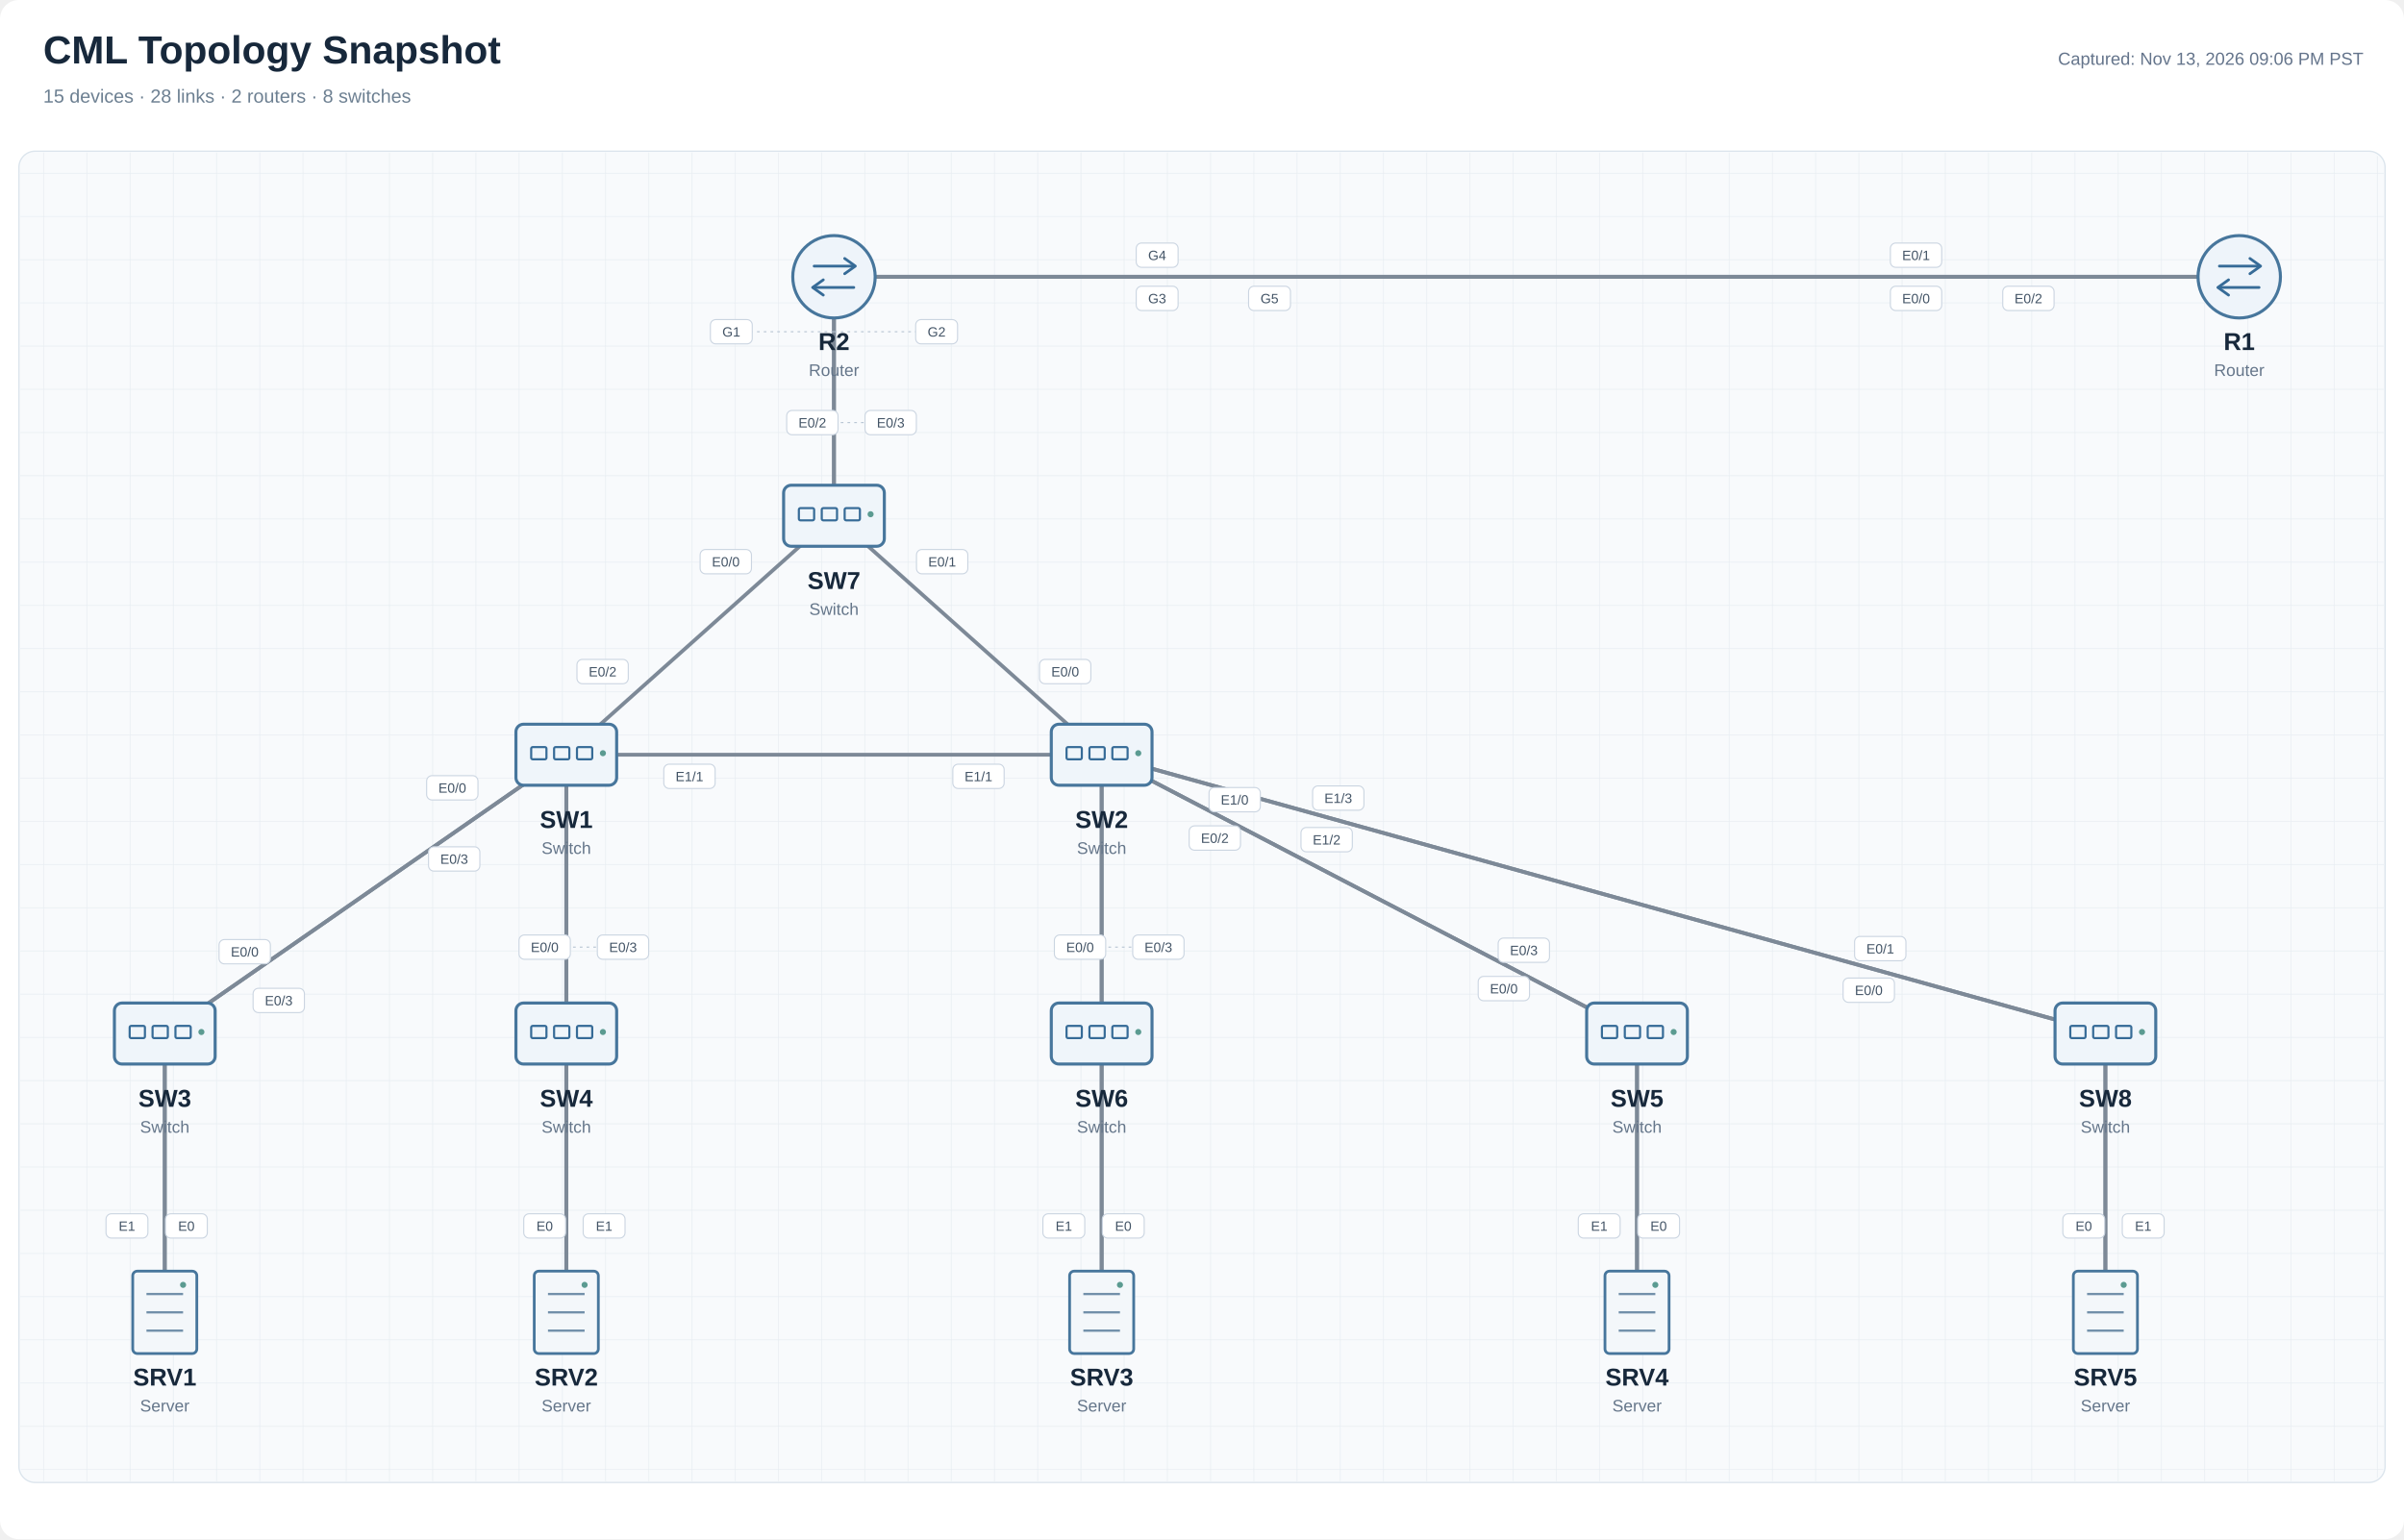
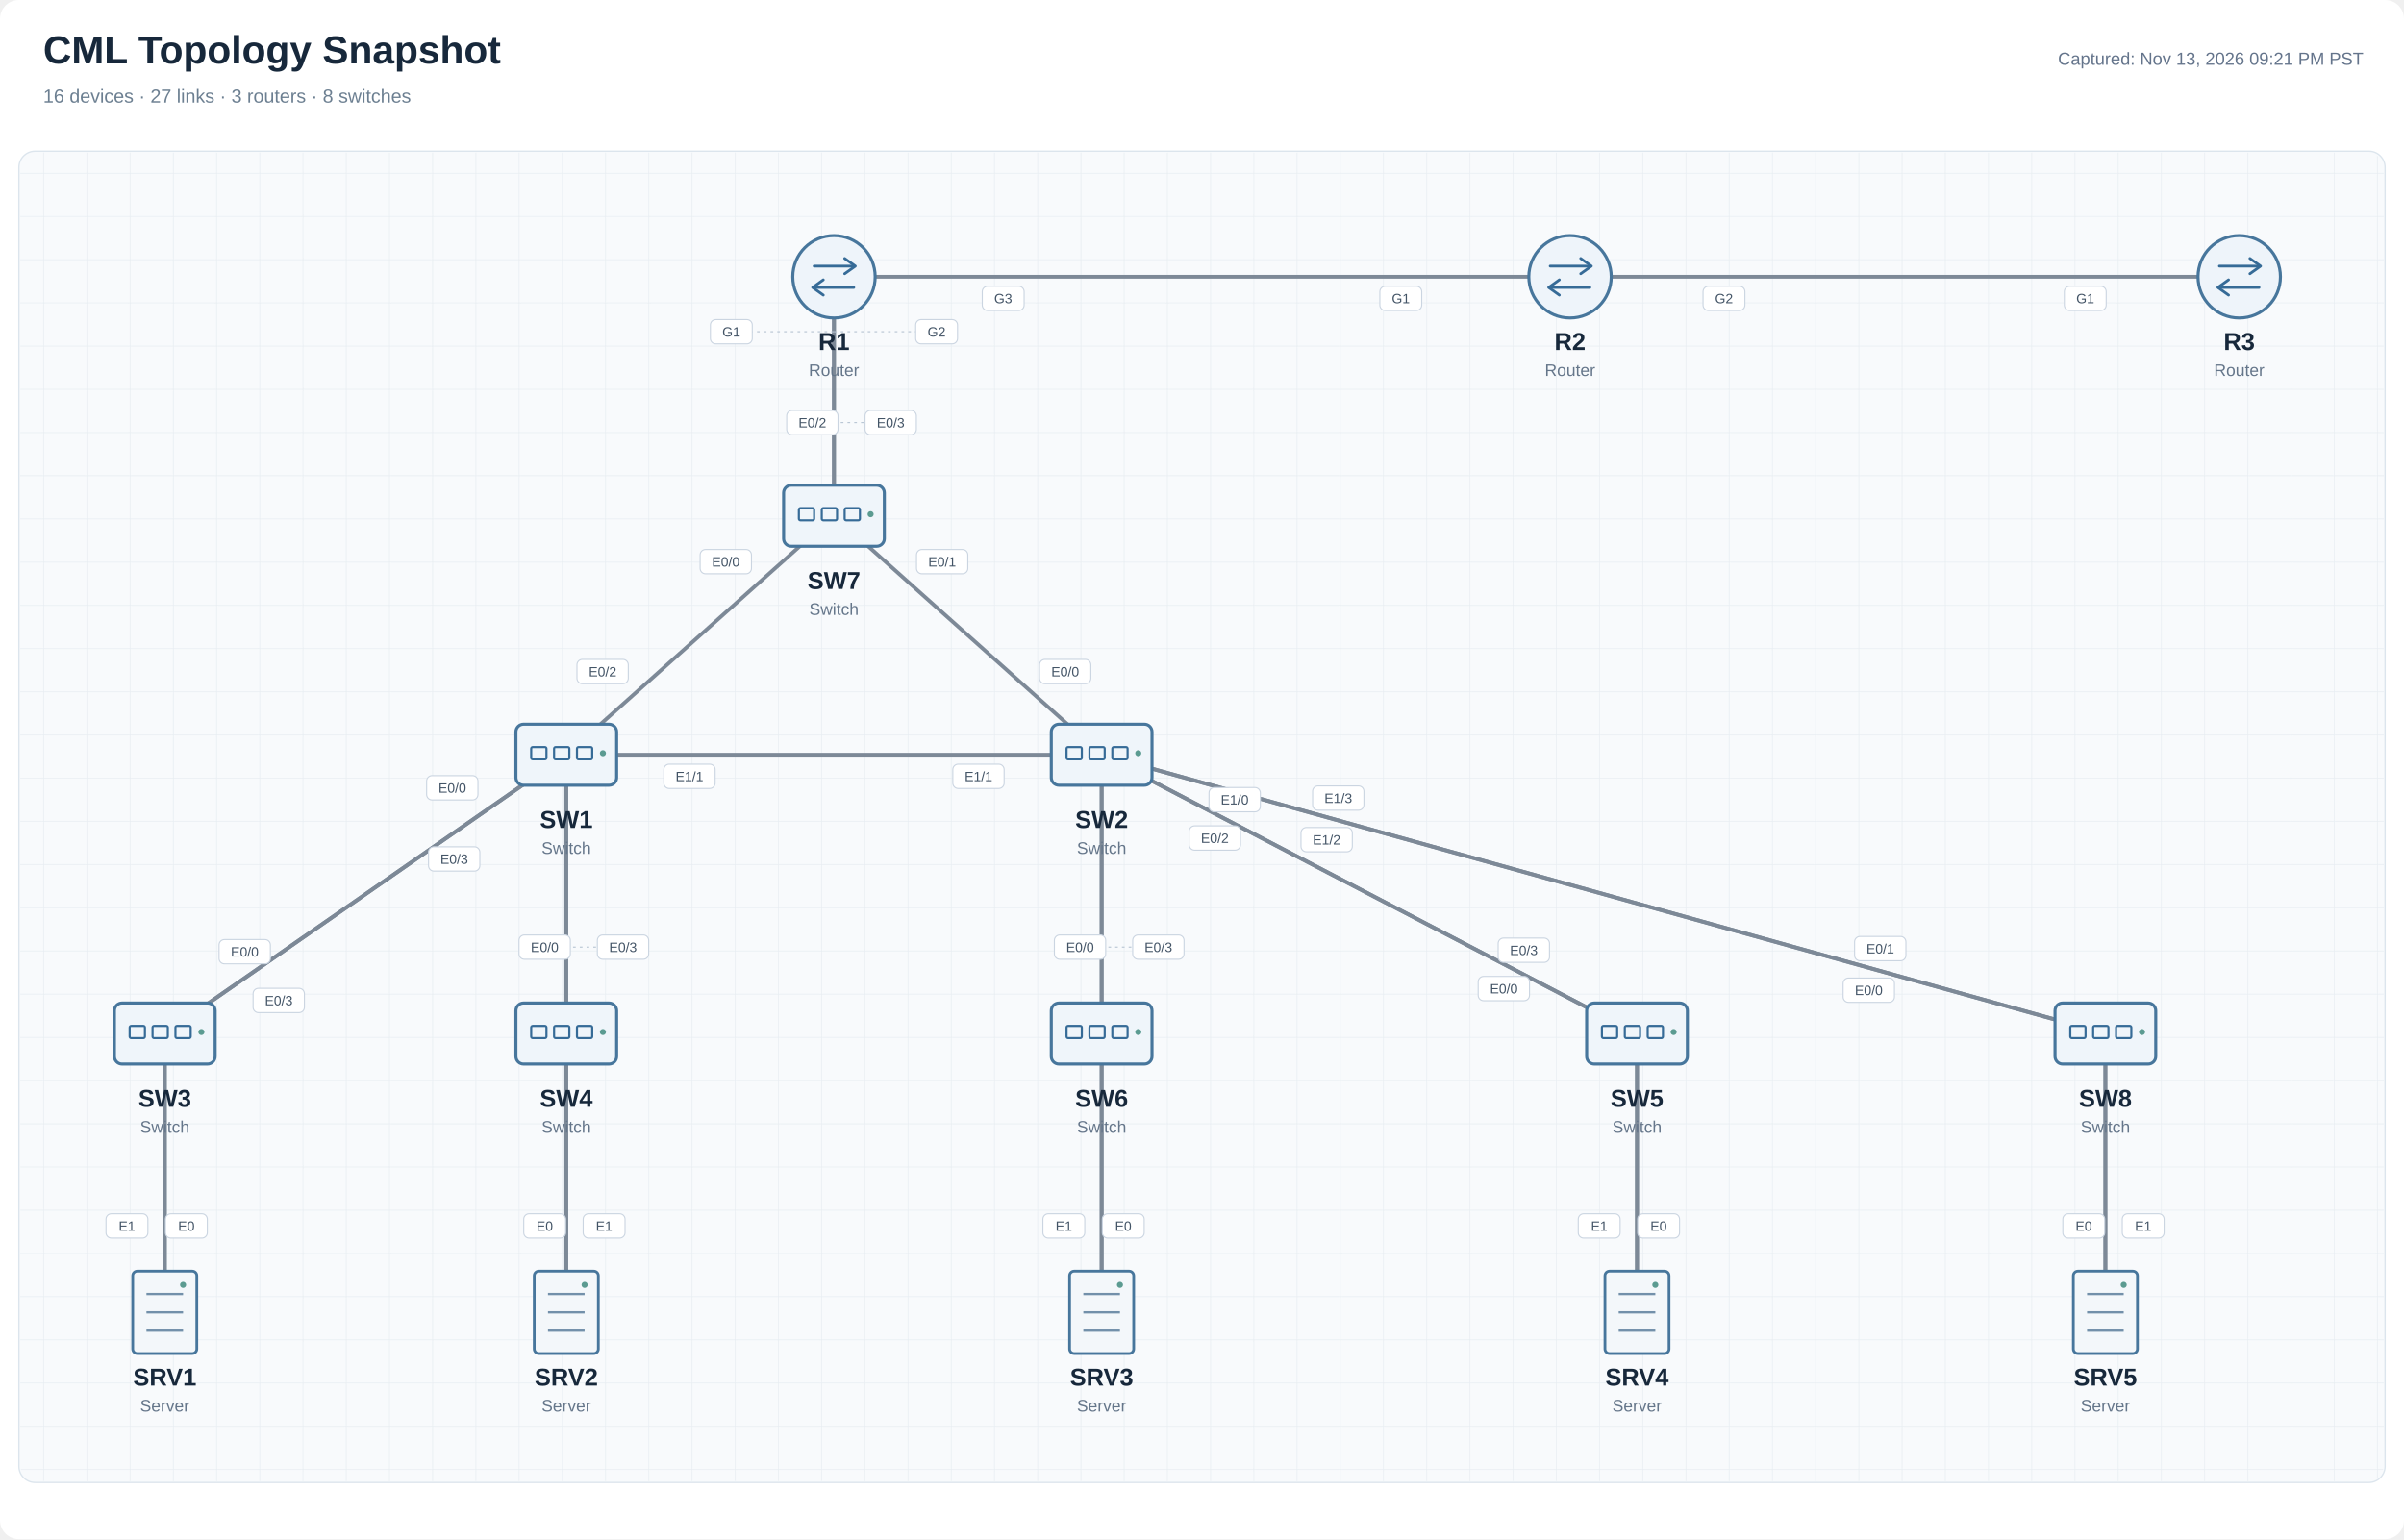
- <svg xmlns="http://www.w3.org/2000/svg" width="1780" height="1140" viewBox="0 0 1780 1140" data-nodes="15" data-links="28" data-routers="2" data-switches="8">
+ <svg xmlns="http://www.w3.org/2000/svg" width="1780" height="1140" viewBox="0 0 1780 1140" data-nodes="16" data-links="27" data-routers="3" data-switches="8">
  <defs>
    <pattern id="grid" width="32" height="32" patternUnits="userSpaceOnUse">
      <path d="M32 0H0V32" fill="none" stroke="#e8edf2" stroke-width="1" />
    </pattern>
  </defs>
  <rect width="1780" height="1140" rx="14" fill="#fff" />
  <rect x="14" y="112" width="1752" height="986" rx="12" fill="#f8fafc" stroke="#dce5ed" />
  <rect x="15" y="113" width="1750" height="984" rx="12" fill="url(#grid)" />
  <text x="32" y="47" font-family="Arial,Segoe UI,sans-serif" font-size="29" font-weight="700" fill="#17283b">CML Topology Snapshot</text>
-   <text x="32" y="76" font-family="Arial,Segoe UI,sans-serif" font-size="14" fill="#6c7f91">15 devices  ·  28 links  ·  2 routers  ·  8 switches</text>
-   <text x="1750" y="48" text-anchor="end" font-family="Arial,Segoe UI,sans-serif" font-size="13" fill="#64748b">Captured: Nov 13, 2026 09:06 PM PST</text>
+   <text x="32" y="76" font-family="Arial,Segoe UI,sans-serif" font-size="14" fill="#6c7f91">16 devices  ·  27 links  ·  3 routers  ·  8 switches</text>
+   <text x="1750" y="48" text-anchor="end" font-family="Arial,Segoe UI,sans-serif" font-size="13" fill="#64748b">Captured: Nov 13, 2026 09:21 PM PST</text>
  <line x1="419.3" y1="559.0" x2="122.0" y2="765.5" stroke="#7d8997" stroke-width="2.8" />
  <line x1="419.3" y1="559.0" x2="419.3" y2="765.5" stroke="#7d8997" stroke-width="2.8" />
  <line x1="815.7" y1="559.0" x2="815.7" y2="765.5" stroke="#7d8997" stroke-width="2.8" />
  <line x1="815.7" y1="559.0" x2="1212.1" y2="765.5" stroke="#7d8997" stroke-width="2.8" />
  <line x1="122.0" y1="972.0" x2="122.0" y2="765.5" stroke="#7d8997" stroke-width="2.8" />
  <line x1="122.0" y1="972.0" x2="122.0" y2="765.5" stroke="#7d8997" stroke-width="2.8" />
  <line x1="419.3" y1="765.5" x2="419.3" y2="972.0" stroke="#7d8997" stroke-width="2.8" />
  <line x1="419.3" y1="765.5" x2="419.3" y2="972.0" stroke="#7d8997" stroke-width="2.8" />
  <line x1="815.7" y1="972.0" x2="815.7" y2="765.5" stroke="#7d8997" stroke-width="2.8" />
  <line x1="815.7" y1="972.0" x2="815.7" y2="765.5" stroke="#7d8997" stroke-width="2.8" />
  <line x1="1212.1" y1="972.0" x2="1212.1" y2="765.5" stroke="#7d8997" stroke-width="2.8" />
  <line x1="1212.1" y1="972.0" x2="1212.1" y2="765.5" stroke="#7d8997" stroke-width="2.8" />
  <line x1="122.0" y1="765.5" x2="419.3" y2="559.0" stroke="#7d8997" stroke-width="2.8" />
  <line x1="419.3" y1="765.5" x2="419.3" y2="559.0" stroke="#7d8997" stroke-width="2.8" />
  <line x1="815.7" y1="765.5" x2="815.7" y2="559.0" stroke="#7d8997" stroke-width="2.8" />
  <line x1="1212.1" y1="765.5" x2="815.7" y2="559.0" stroke="#7d8997" stroke-width="2.8" />
  <line x1="419.3" y1="559.0" x2="815.7" y2="559.0" stroke="#7d8997" stroke-width="2.8" />
  <line x1="419.3" y1="559.0" x2="617.5" y2="382.0" stroke="#7d8997" stroke-width="2.8" />
  <line x1="815.7" y1="559.0" x2="617.5" y2="382.0" stroke="#7d8997" stroke-width="2.8" />
  <line x1="815.7" y1="559.0" x2="1558.9" y2="765.5" stroke="#7d8997" stroke-width="2.8" />
  <line x1="815.7" y1="559.0" x2="1558.9" y2="765.5" stroke="#7d8997" stroke-width="2.8" />
  <line x1="1558.9" y1="765.5" x2="1558.9" y2="972.0" stroke="#7d8997" stroke-width="2.8" />
  <line x1="1558.9" y1="765.5" x2="1558.9" y2="972.0" stroke="#7d8997" stroke-width="2.8" />
  <line x1="617.5" y1="205.0" x2="617.5" y2="382.0" stroke="#7d8997" stroke-width="2.8" />
  <line x1="617.5" y1="205.0" x2="617.5" y2="382.0" stroke="#7d8997" stroke-width="2.8" />
-   <line x1="617.5" y1="205.0" x2="1658.0" y2="205.0" stroke="#7d8997" stroke-width="2.8" />
-   <line x1="617.5" y1="205.0" x2="1658.0" y2="205.0" stroke="#7d8997" stroke-width="2.8" />
-   <line x1="617.5" y1="205.0" x2="1658.0" y2="205.0" stroke="#7d8997" stroke-width="2.8" />
+   <line x1="617.5" y1="205.0" x2="1162.5" y2="205.0" stroke="#7d8997" stroke-width="2.8" />
+   <line x1="1162.5" y1="205.0" x2="1658.0" y2="205.0" stroke="#7d8997" stroke-width="2.8" />
  <g transform="translate(419.3,559.0) scale(1.13)">
    <rect x="-33" y="-20" width="66" height="40" rx="5" fill="#eff5fa" stroke="#47769c" stroke-width="2" />
    <rect x="-23" y="-5" width="10" height="8" rx="1" fill="none" stroke="#366b97" stroke-width="1.4" />
    <rect x="-8" y="-5" width="10" height="8" rx="1" fill="none" stroke="#366b97" stroke-width="1.4" />
    <rect x="7" y="-5" width="10" height="8" rx="1" fill="none" stroke="#366b97" stroke-width="1.4" />
    <circle cx="24" cy="-1" r="2" fill="#5b9b91" />
    <text x="0" y="48" text-anchor="middle" font-family="Arial,Segoe UI,sans-serif" font-size="16" font-weight="700" fill="#17283b">SW1</text>
    <text x="0" y="65" text-anchor="middle" font-family="Arial,Segoe UI,sans-serif" font-size="11" fill="#65768a">Switch</text>
  </g>
  <g transform="translate(815.7,559.0) scale(1.13)">
    <rect x="-33" y="-20" width="66" height="40" rx="5" fill="#eff5fa" stroke="#47769c" stroke-width="2" />
    <rect x="-23" y="-5" width="10" height="8" rx="1" fill="none" stroke="#366b97" stroke-width="1.4" />
    <rect x="-8" y="-5" width="10" height="8" rx="1" fill="none" stroke="#366b97" stroke-width="1.4" />
    <rect x="7" y="-5" width="10" height="8" rx="1" fill="none" stroke="#366b97" stroke-width="1.4" />
    <circle cx="24" cy="-1" r="2" fill="#5b9b91" />
    <text x="0" y="48" text-anchor="middle" font-family="Arial,Segoe UI,sans-serif" font-size="16" font-weight="700" fill="#17283b">SW2</text>
    <text x="0" y="65" text-anchor="middle" font-family="Arial,Segoe UI,sans-serif" font-size="11" fill="#65768a">Switch</text>
  </g>
  <g transform="translate(122.0,972.0) scale(1.13)">
    <rect x="-21" y="-27" width="42" height="54" rx="3" fill="#f3f7fa" stroke="#47769c" stroke-width="1.8" />
    <path d="M-12 -12 H12 M-12 0 H12 M-12 12 H12" stroke="#7290aa" stroke-width="1.5" />
    <circle cx="12" cy="-18" r="2" fill="#5b9b91" />
    <text x="0" y="48" text-anchor="middle" font-family="Arial,Segoe UI,sans-serif" font-size="16" font-weight="700" fill="#17283b">SRV1</text>
    <text x="0" y="65" text-anchor="middle" font-family="Arial,Segoe UI,sans-serif" font-size="11" fill="#65768a">Server</text>
  </g>
  <g transform="translate(122.0,765.5) scale(1.13)">
    <rect x="-33" y="-20" width="66" height="40" rx="5" fill="#eff5fa" stroke="#47769c" stroke-width="2" />
    <rect x="-23" y="-5" width="10" height="8" rx="1" fill="none" stroke="#366b97" stroke-width="1.4" />
    <rect x="-8" y="-5" width="10" height="8" rx="1" fill="none" stroke="#366b97" stroke-width="1.4" />
    <rect x="7" y="-5" width="10" height="8" rx="1" fill="none" stroke="#366b97" stroke-width="1.4" />
    <circle cx="24" cy="-1" r="2" fill="#5b9b91" />
    <text x="0" y="48" text-anchor="middle" font-family="Arial,Segoe UI,sans-serif" font-size="16" font-weight="700" fill="#17283b">SW3</text>
    <text x="0" y="65" text-anchor="middle" font-family="Arial,Segoe UI,sans-serif" font-size="11" fill="#65768a">Switch</text>
  </g>
  <g transform="translate(419.3,765.5) scale(1.13)">
    <rect x="-33" y="-20" width="66" height="40" rx="5" fill="#eff5fa" stroke="#47769c" stroke-width="2" />
    <rect x="-23" y="-5" width="10" height="8" rx="1" fill="none" stroke="#366b97" stroke-width="1.4" />
    <rect x="-8" y="-5" width="10" height="8" rx="1" fill="none" stroke="#366b97" stroke-width="1.4" />
    <rect x="7" y="-5" width="10" height="8" rx="1" fill="none" stroke="#366b97" stroke-width="1.4" />
    <circle cx="24" cy="-1" r="2" fill="#5b9b91" />
    <text x="0" y="48" text-anchor="middle" font-family="Arial,Segoe UI,sans-serif" font-size="16" font-weight="700" fill="#17283b">SW4</text>
    <text x="0" y="65" text-anchor="middle" font-family="Arial,Segoe UI,sans-serif" font-size="11" fill="#65768a">Switch</text>
  </g>
  <g transform="translate(1212.1,765.5) scale(1.13)">
    <rect x="-33" y="-20" width="66" height="40" rx="5" fill="#eff5fa" stroke="#47769c" stroke-width="2" />
    <rect x="-23" y="-5" width="10" height="8" rx="1" fill="none" stroke="#366b97" stroke-width="1.4" />
    <rect x="-8" y="-5" width="10" height="8" rx="1" fill="none" stroke="#366b97" stroke-width="1.4" />
    <rect x="7" y="-5" width="10" height="8" rx="1" fill="none" stroke="#366b97" stroke-width="1.4" />
    <circle cx="24" cy="-1" r="2" fill="#5b9b91" />
    <text x="0" y="48" text-anchor="middle" font-family="Arial,Segoe UI,sans-serif" font-size="16" font-weight="700" fill="#17283b">SW5</text>
    <text x="0" y="65" text-anchor="middle" font-family="Arial,Segoe UI,sans-serif" font-size="11" fill="#65768a">Switch</text>
  </g>
  <g transform="translate(815.7,765.5) scale(1.13)">
    <rect x="-33" y="-20" width="66" height="40" rx="5" fill="#eff5fa" stroke="#47769c" stroke-width="2" />
    <rect x="-23" y="-5" width="10" height="8" rx="1" fill="none" stroke="#366b97" stroke-width="1.4" />
    <rect x="-8" y="-5" width="10" height="8" rx="1" fill="none" stroke="#366b97" stroke-width="1.4" />
    <rect x="7" y="-5" width="10" height="8" rx="1" fill="none" stroke="#366b97" stroke-width="1.4" />
    <circle cx="24" cy="-1" r="2" fill="#5b9b91" />
    <text x="0" y="48" text-anchor="middle" font-family="Arial,Segoe UI,sans-serif" font-size="16" font-weight="700" fill="#17283b">SW6</text>
    <text x="0" y="65" text-anchor="middle" font-family="Arial,Segoe UI,sans-serif" font-size="11" fill="#65768a">Switch</text>
  </g>
  <g transform="translate(419.3,972.0) scale(1.13)">
    <rect x="-21" y="-27" width="42" height="54" rx="3" fill="#f3f7fa" stroke="#47769c" stroke-width="1.8" />
    <path d="M-12 -12 H12 M-12 0 H12 M-12 12 H12" stroke="#7290aa" stroke-width="1.5" />
    <circle cx="12" cy="-18" r="2" fill="#5b9b91" />
    <text x="0" y="48" text-anchor="middle" font-family="Arial,Segoe UI,sans-serif" font-size="16" font-weight="700" fill="#17283b">SRV2</text>
    <text x="0" y="65" text-anchor="middle" font-family="Arial,Segoe UI,sans-serif" font-size="11" fill="#65768a">Server</text>
  </g>
  <g transform="translate(815.7,972.0) scale(1.13)">
    <rect x="-21" y="-27" width="42" height="54" rx="3" fill="#f3f7fa" stroke="#47769c" stroke-width="1.8" />
    <path d="M-12 -12 H12 M-12 0 H12 M-12 12 H12" stroke="#7290aa" stroke-width="1.5" />
    <circle cx="12" cy="-18" r="2" fill="#5b9b91" />
    <text x="0" y="48" text-anchor="middle" font-family="Arial,Segoe UI,sans-serif" font-size="16" font-weight="700" fill="#17283b">SRV3</text>
    <text x="0" y="65" text-anchor="middle" font-family="Arial,Segoe UI,sans-serif" font-size="11" fill="#65768a">Server</text>
  </g>
  <g transform="translate(1212.1,972.0) scale(1.13)">
    <rect x="-21" y="-27" width="42" height="54" rx="3" fill="#f3f7fa" stroke="#47769c" stroke-width="1.8" />
    <path d="M-12 -12 H12 M-12 0 H12 M-12 12 H12" stroke="#7290aa" stroke-width="1.5" />
    <circle cx="12" cy="-18" r="2" fill="#5b9b91" />
    <text x="0" y="48" text-anchor="middle" font-family="Arial,Segoe UI,sans-serif" font-size="16" font-weight="700" fill="#17283b">SRV4</text>
    <text x="0" y="65" text-anchor="middle" font-family="Arial,Segoe UI,sans-serif" font-size="11" fill="#65768a">Server</text>
  </g>
  <g transform="translate(617.5,382.0) scale(1.13)">
    <rect x="-33" y="-20" width="66" height="40" rx="5" fill="#eff5fa" stroke="#47769c" stroke-width="2" />
    <rect x="-23" y="-5" width="10" height="8" rx="1" fill="none" stroke="#366b97" stroke-width="1.4" />
    <rect x="-8" y="-5" width="10" height="8" rx="1" fill="none" stroke="#366b97" stroke-width="1.4" />
    <rect x="7" y="-5" width="10" height="8" rx="1" fill="none" stroke="#366b97" stroke-width="1.4" />
    <circle cx="24" cy="-1" r="2" fill="#5b9b91" />
    <text x="0" y="48" text-anchor="middle" font-family="Arial,Segoe UI,sans-serif" font-size="16" font-weight="700" fill="#17283b">SW7</text>
    <text x="0" y="65" text-anchor="middle" font-family="Arial,Segoe UI,sans-serif" font-size="11" fill="#65768a">Switch</text>
  </g>
-   <g transform="translate(1658.0,205.0) scale(1.13)">
+   <g transform="translate(1558.9,765.5) scale(1.13)">
+     <rect x="-33" y="-20" width="66" height="40" rx="5" fill="#eff5fa" stroke="#47769c" stroke-width="2" />
+     <rect x="-23" y="-5" width="10" height="8" rx="1" fill="none" stroke="#366b97" stroke-width="1.4" />
+     <rect x="-8" y="-5" width="10" height="8" rx="1" fill="none" stroke="#366b97" stroke-width="1.4" />
+     <rect x="7" y="-5" width="10" height="8" rx="1" fill="none" stroke="#366b97" stroke-width="1.4" />
+     <circle cx="24" cy="-1" r="2" fill="#5b9b91" />
+     <text x="0" y="48" text-anchor="middle" font-family="Arial,Segoe UI,sans-serif" font-size="16" font-weight="700" fill="#17283b">SW8</text>
+     <text x="0" y="65" text-anchor="middle" font-family="Arial,Segoe UI,sans-serif" font-size="11" fill="#65768a">Switch</text>
+   </g>
+   <g transform="translate(1558.9,972.0) scale(1.13)">
+     <rect x="-21" y="-27" width="42" height="54" rx="3" fill="#f3f7fa" stroke="#47769c" stroke-width="1.8" />
+     <path d="M-12 -12 H12 M-12 0 H12 M-12 12 H12" stroke="#7290aa" stroke-width="1.5" />
+     <circle cx="12" cy="-18" r="2" fill="#5b9b91" />
+     <text x="0" y="48" text-anchor="middle" font-family="Arial,Segoe UI,sans-serif" font-size="16" font-weight="700" fill="#17283b">SRV5</text>
+     <text x="0" y="65" text-anchor="middle" font-family="Arial,Segoe UI,sans-serif" font-size="11" fill="#65768a">Server</text>
+   </g>
+   <g transform="translate(617.5,205.0) scale(1.13)">
    <circle cx="0" cy="0" r="27" fill="#eef4fa" stroke="#47769c" stroke-width="2" />
    <path d="M-13 -7 H13 M-13 7 H13" fill="none" stroke="#366b97" stroke-width="1.8" stroke-linecap="round" />
    <path d="M7 -12 L14 -7 L7 -2 M-7 2 L-14 7 L-7 12" fill="none" stroke="#366b97" stroke-width="1.8" stroke-linecap="round" stroke-linejoin="round" />
    <text x="0" y="48" text-anchor="middle" font-family="Arial,Segoe UI,sans-serif" font-size="16" font-weight="700" fill="#17283b">R1</text>
    <text x="0" y="65" text-anchor="middle" font-family="Arial,Segoe UI,sans-serif" font-size="11" fill="#65768a">Router</text>
  </g>
-   <g transform="translate(1558.9,765.5) scale(1.13)">
-     <rect x="-33" y="-20" width="66" height="40" rx="5" fill="#eff5fa" stroke="#47769c" stroke-width="2" />
-     <rect x="-23" y="-5" width="10" height="8" rx="1" fill="none" stroke="#366b97" stroke-width="1.4" />
-     <rect x="-8" y="-5" width="10" height="8" rx="1" fill="none" stroke="#366b97" stroke-width="1.4" />
-     <rect x="7" y="-5" width="10" height="8" rx="1" fill="none" stroke="#366b97" stroke-width="1.4" />
-     <circle cx="24" cy="-1" r="2" fill="#5b9b91" />
-     <text x="0" y="48" text-anchor="middle" font-family="Arial,Segoe UI,sans-serif" font-size="16" font-weight="700" fill="#17283b">SW8</text>
-     <text x="0" y="65" text-anchor="middle" font-family="Arial,Segoe UI,sans-serif" font-size="11" fill="#65768a">Switch</text>
-   </g>
-   <g transform="translate(1558.9,972.0) scale(1.13)">
-     <rect x="-21" y="-27" width="42" height="54" rx="3" fill="#f3f7fa" stroke="#47769c" stroke-width="1.8" />
-     <path d="M-12 -12 H12 M-12 0 H12 M-12 12 H12" stroke="#7290aa" stroke-width="1.5" />
-     <circle cx="12" cy="-18" r="2" fill="#5b9b91" />
-     <text x="0" y="48" text-anchor="middle" font-family="Arial,Segoe UI,sans-serif" font-size="16" font-weight="700" fill="#17283b">SRV5</text>
-     <text x="0" y="65" text-anchor="middle" font-family="Arial,Segoe UI,sans-serif" font-size="11" fill="#65768a">Server</text>
-   </g>
-   <g transform="translate(617.5,205.0) scale(1.13)">
+   <g transform="translate(1162.5,205.0) scale(1.13)">
    <circle cx="0" cy="0" r="27" fill="#eef4fa" stroke="#47769c" stroke-width="2" />
    <path d="M-13 -7 H13 M-13 7 H13" fill="none" stroke="#366b97" stroke-width="1.8" stroke-linecap="round" />
    <path d="M7 -12 L14 -7 L7 -2 M-7 2 L-14 7 L-7 12" fill="none" stroke="#366b97" stroke-width="1.8" stroke-linecap="round" stroke-linejoin="round" />
    <text x="0" y="48" text-anchor="middle" font-family="Arial,Segoe UI,sans-serif" font-size="16" font-weight="700" fill="#17283b">R2</text>
    <text x="0" y="65" text-anchor="middle" font-family="Arial,Segoe UI,sans-serif" font-size="11" fill="#65768a">Router</text>
  </g>
+   <g transform="translate(1658.0,205.0) scale(1.13)">
+     <circle cx="0" cy="0" r="27" fill="#eef4fa" stroke="#47769c" stroke-width="2" />
+     <path d="M-13 -7 H13 M-13 7 H13" fill="none" stroke="#366b97" stroke-width="1.8" stroke-linecap="round" />
+     <path d="M7 -12 L14 -7 L7 -2 M-7 2 L-14 7 L-7 12" fill="none" stroke="#366b97" stroke-width="1.8" stroke-linecap="round" stroke-linejoin="round" />
+     <text x="0" y="48" text-anchor="middle" font-family="Arial,Segoe UI,sans-serif" font-size="16" font-weight="700" fill="#17283b">R3</text>
+     <text x="0" y="65" text-anchor="middle" font-family="Arial,Segoe UI,sans-serif" font-size="11" fill="#65768a">Router</text>
+   </g>
  <line x1="419.3" y1="701.5" x2="461.3" y2="701.5" stroke="#b7c5d3" stroke-width="0.8" stroke-dasharray="2 3" />
  <line x1="815.7" y1="701.5" x2="857.7" y2="701.5" stroke="#b7c5d3" stroke-width="0.8" stroke-dasharray="2 3" />
  <line x1="617.5" y1="245.7" x2="541.5" y2="245.7" stroke="#b7c5d3" stroke-width="0.8" stroke-dasharray="2 3" />
  <line x1="617.5" y1="245.7" x2="693.5" y2="245.7" stroke="#b7c5d3" stroke-width="0.8" stroke-dasharray="2 3" />
  <line x1="617.5" y1="313.0" x2="659.5" y2="313.0" stroke="#b7c5d3" stroke-width="0.8" stroke-dasharray="2 3" />
-   <rect x="841.3" y="212.0" width="31.0" height="18" rx="4" fill="#ffffff" stroke="#cbd5e1" stroke-width="0.8" />
-   <text x="856.8" y="224.6" text-anchor="middle" font-family="Arial,Segoe UI,sans-serif" font-size="10" fill="#435466">G3</text>
-   <rect x="1399.7" y="212.0" width="38.0" height="18" rx="4" fill="#ffffff" stroke="#cbd5e1" stroke-width="0.8" />
-   <text x="1418.7" y="224.6" text-anchor="middle" font-family="Arial,Segoe UI,sans-serif" font-size="10" fill="#435466">E0/0</text>
-   <rect x="841.3" y="180.0" width="31.0" height="18" rx="4" fill="#ffffff" stroke="#cbd5e1" stroke-width="0.8" />
-   <text x="856.8" y="192.6" text-anchor="middle" font-family="Arial,Segoe UI,sans-serif" font-size="10" fill="#435466">G4</text>
-   <rect x="1399.7" y="180.0" width="38.0" height="18" rx="4" fill="#ffffff" stroke="#cbd5e1" stroke-width="0.8" />
-   <text x="1418.7" y="192.6" text-anchor="middle" font-family="Arial,Segoe UI,sans-serif" font-size="10" fill="#435466">E0/1</text>
-   <rect x="924.5" y="212.0" width="31.0" height="18" rx="4" fill="#ffffff" stroke="#cbd5e1" stroke-width="0.8" />
-   <text x="940.0" y="224.6" text-anchor="middle" font-family="Arial,Segoe UI,sans-serif" font-size="10" fill="#435466">G5</text>
-   <rect x="1482.9" y="212.0" width="38.0" height="18" rx="4" fill="#ffffff" stroke="#cbd5e1" stroke-width="0.8" />
-   <text x="1501.9" y="224.6" text-anchor="middle" font-family="Arial,Segoe UI,sans-serif" font-size="10" fill="#435466">E0/2</text>
  <rect x="963.3" y="612.9" width="38.0" height="18" rx="4" fill="#ffffff" stroke="#cbd5e1" stroke-width="0.8" />
  <text x="982.3" y="625.5" text-anchor="middle" font-family="Arial,Segoe UI,sans-serif" font-size="10" fill="#435466">E1/2</text>
  <rect x="1364.7" y="724.4" width="38.0" height="18" rx="4" fill="#ffffff" stroke="#cbd5e1" stroke-width="0.8" />
  <text x="1383.7" y="737.0" text-anchor="middle" font-family="Arial,Segoe UI,sans-serif" font-size="10" fill="#435466">E0/0</text>
  <rect x="971.9" y="582.1" width="38.0" height="18" rx="4" fill="#ffffff" stroke="#cbd5e1" stroke-width="0.8" />
  <text x="990.9" y="594.7" text-anchor="middle" font-family="Arial,Segoe UI,sans-serif" font-size="10" fill="#435466">E1/3</text>
  <rect x="1373.2" y="693.6" width="38.0" height="18" rx="4" fill="#ffffff" stroke="#cbd5e1" stroke-width="0.8" />
  <text x="1392.2" y="706.2" text-anchor="middle" font-family="Arial,Segoe UI,sans-serif" font-size="10" fill="#435466">E0/1</text>
+   <rect x="727.3" y="212.0" width="31.0" height="18" rx="4" fill="#ffffff" stroke="#cbd5e1" stroke-width="0.8" />
+   <text x="742.8" y="224.6" text-anchor="middle" font-family="Arial,Segoe UI,sans-serif" font-size="10" fill="#435466">G3</text>
+   <rect x="1021.7" y="212.0" width="31.0" height="18" rx="4" fill="#ffffff" stroke="#cbd5e1" stroke-width="0.8" />
+   <text x="1037.2" y="224.6" text-anchor="middle" font-family="Arial,Segoe UI,sans-serif" font-size="10" fill="#435466">G1</text>
+   <rect x="1261.0" y="212.0" width="31.0" height="18" rx="4" fill="#ffffff" stroke="#cbd5e1" stroke-width="0.8" />
+   <text x="1276.5" y="224.6" text-anchor="middle" font-family="Arial,Segoe UI,sans-serif" font-size="10" fill="#435466">G2</text>
+   <rect x="1528.5" y="212.0" width="31.0" height="18" rx="4" fill="#ffffff" stroke="#cbd5e1" stroke-width="0.8" />
+   <text x="1544.0" y="224.6" text-anchor="middle" font-family="Arial,Segoe UI,sans-serif" font-size="10" fill="#435466">G1</text>
  <rect x="880.5" y="611.7" width="38.0" height="18" rx="4" fill="#ffffff" stroke="#cbd5e1" stroke-width="0.8" />
  <text x="899.5" y="624.3" text-anchor="middle" font-family="Arial,Segoe UI,sans-serif" font-size="10" fill="#435466">E0/2</text>
  <rect x="1094.5" y="723.2" width="38.0" height="18" rx="4" fill="#ffffff" stroke="#cbd5e1" stroke-width="0.8" />
  <text x="1113.5" y="735.8" text-anchor="middle" font-family="Arial,Segoe UI,sans-serif" font-size="10" fill="#435466">E0/0</text>
  <rect x="1109.3" y="694.8" width="38.0" height="18" rx="4" fill="#ffffff" stroke="#cbd5e1" stroke-width="0.8" />
  <text x="1128.3" y="707.4" text-anchor="middle" font-family="Arial,Segoe UI,sans-serif" font-size="10" fill="#435466">E0/3</text>
  <rect x="895.2" y="583.3" width="38.0" height="18" rx="4" fill="#ffffff" stroke="#cbd5e1" stroke-width="0.8" />
  <text x="914.2" y="595.9" text-anchor="middle" font-family="Arial,Segoe UI,sans-serif" font-size="10" fill="#435466">E1/0</text>
  <rect x="491.5" y="566.0" width="38.0" height="18" rx="4" fill="#ffffff" stroke="#cbd5e1" stroke-width="0.8" />
  <text x="510.5" y="578.6" text-anchor="middle" font-family="Arial,Segoe UI,sans-serif" font-size="10" fill="#435466">E1/1</text>
  <rect x="705.5" y="566.0" width="38.0" height="18" rx="4" fill="#ffffff" stroke="#cbd5e1" stroke-width="0.8" />
  <text x="724.5" y="578.6" text-anchor="middle" font-family="Arial,Segoe UI,sans-serif" font-size="10" fill="#435466">E1/1</text>
  <rect x="315.9" y="574.5" width="38.0" height="18" rx="4" fill="#ffffff" stroke="#cbd5e1" stroke-width="0.8" />
  <text x="334.9" y="587.1" text-anchor="middle" font-family="Arial,Segoe UI,sans-serif" font-size="10" fill="#435466">E0/0</text>
  <rect x="162.2" y="695.9" width="38.0" height="18" rx="4" fill="#ffffff" stroke="#cbd5e1" stroke-width="0.8" />
  <text x="181.2" y="708.5" text-anchor="middle" font-family="Arial,Segoe UI,sans-serif" font-size="10" fill="#435466">E0/0</text>
  <rect x="187.4" y="732.0" width="38.0" height="18" rx="4" fill="#ffffff" stroke="#cbd5e1" stroke-width="0.8" />
  <text x="206.4" y="744.6" text-anchor="middle" font-family="Arial,Segoe UI,sans-serif" font-size="10" fill="#435466">E0/3</text>
  <rect x="317.3" y="627.2" width="38.0" height="18" rx="4" fill="#ffffff" stroke="#cbd5e1" stroke-width="0.8" />
  <text x="336.3" y="639.8" text-anchor="middle" font-family="Arial,Segoe UI,sans-serif" font-size="10" fill="#435466">E0/3</text>
  <rect x="427.2" y="488.4" width="38.0" height="18" rx="4" fill="#ffffff" stroke="#cbd5e1" stroke-width="0.8" />
  <text x="446.2" y="501.0" text-anchor="middle" font-family="Arial,Segoe UI,sans-serif" font-size="10" fill="#435466">E0/2</text>
  <rect x="518.4" y="407.0" width="38.0" height="18" rx="4" fill="#ffffff" stroke="#cbd5e1" stroke-width="0.8" />
  <text x="537.4" y="419.6" text-anchor="middle" font-family="Arial,Segoe UI,sans-serif" font-size="10" fill="#435466">E0/0</text>
  <rect x="769.7" y="488.4" width="38.0" height="18" rx="4" fill="#ffffff" stroke="#cbd5e1" stroke-width="0.8" />
  <text x="788.7" y="501.0" text-anchor="middle" font-family="Arial,Segoe UI,sans-serif" font-size="10" fill="#435466">E0/0</text>
  <rect x="678.6" y="407.0" width="38.0" height="18" rx="4" fill="#ffffff" stroke="#cbd5e1" stroke-width="0.8" />
  <text x="697.6" y="419.6" text-anchor="middle" font-family="Arial,Segoe UI,sans-serif" font-size="10" fill="#435466">E0/1</text>
  <rect x="384.3" y="692.5" width="38.0" height="18" rx="4" fill="#ffffff" stroke="#cbd5e1" stroke-width="0.8" />
  <text x="403.3" y="705.1" text-anchor="middle" font-family="Arial,Segoe UI,sans-serif" font-size="10" fill="#435466">E0/0</text>
  <rect x="780.7" y="692.5" width="38.0" height="18" rx="4" fill="#ffffff" stroke="#cbd5e1" stroke-width="0.8" />
  <text x="799.7" y="705.1" text-anchor="middle" font-family="Arial,Segoe UI,sans-serif" font-size="10" fill="#435466">E0/0</text>
  <rect x="122.5" y="899.0" width="31.0" height="18" rx="4" fill="#ffffff" stroke="#cbd5e1" stroke-width="0.8" />
  <text x="138.0" y="911.6" text-anchor="middle" font-family="Arial,Segoe UI,sans-serif" font-size="10" fill="#435466">E0</text>
  <rect x="78.5" y="899.0" width="31.0" height="18" rx="4" fill="#ffffff" stroke="#cbd5e1" stroke-width="0.8" />
  <text x="94.0" y="911.6" text-anchor="middle" font-family="Arial,Segoe UI,sans-serif" font-size="10" fill="#435466">E1</text>
  <rect x="387.8" y="899.0" width="31.0" height="18" rx="4" fill="#ffffff" stroke="#cbd5e1" stroke-width="0.8" />
  <text x="403.3" y="911.6" text-anchor="middle" font-family="Arial,Segoe UI,sans-serif" font-size="10" fill="#435466">E0</text>
  <rect x="431.8" y="899.0" width="31.0" height="18" rx="4" fill="#ffffff" stroke="#cbd5e1" stroke-width="0.8" />
  <text x="447.3" y="911.6" text-anchor="middle" font-family="Arial,Segoe UI,sans-serif" font-size="10" fill="#435466">E1</text>
  <rect x="816.2" y="899.0" width="31.0" height="18" rx="4" fill="#ffffff" stroke="#cbd5e1" stroke-width="0.8" />
  <text x="831.7" y="911.6" text-anchor="middle" font-family="Arial,Segoe UI,sans-serif" font-size="10" fill="#435466">E0</text>
  <rect x="772.2" y="899.0" width="31.0" height="18" rx="4" fill="#ffffff" stroke="#cbd5e1" stroke-width="0.8" />
  <text x="787.7" y="911.6" text-anchor="middle" font-family="Arial,Segoe UI,sans-serif" font-size="10" fill="#435466">E1</text>
  <rect x="1212.6" y="899.0" width="31.0" height="18" rx="4" fill="#ffffff" stroke="#cbd5e1" stroke-width="0.8" />
  <text x="1228.1" y="911.6" text-anchor="middle" font-family="Arial,Segoe UI,sans-serif" font-size="10" fill="#435466">E0</text>
  <rect x="1168.6" y="899.0" width="31.0" height="18" rx="4" fill="#ffffff" stroke="#cbd5e1" stroke-width="0.8" />
  <text x="1184.1" y="911.6" text-anchor="middle" font-family="Arial,Segoe UI,sans-serif" font-size="10" fill="#435466">E1</text>
  <rect x="442.3" y="692.5" width="38.0" height="18" rx="4" fill="#ffffff" stroke="#cbd5e1" stroke-width="0.8" />
  <text x="461.3" y="705.1" text-anchor="middle" font-family="Arial,Segoe UI,sans-serif" font-size="10" fill="#435466">E0/3</text>
  <rect x="838.7" y="692.5" width="38.0" height="18" rx="4" fill="#ffffff" stroke="#cbd5e1" stroke-width="0.8" />
  <text x="857.7" y="705.1" text-anchor="middle" font-family="Arial,Segoe UI,sans-serif" font-size="10" fill="#435466">E0/3</text>
  <rect x="1527.4" y="899.0" width="31.0" height="18" rx="4" fill="#ffffff" stroke="#cbd5e1" stroke-width="0.8" />
  <text x="1542.9" y="911.6" text-anchor="middle" font-family="Arial,Segoe UI,sans-serif" font-size="10" fill="#435466">E0</text>
  <rect x="1571.4" y="899.0" width="31.0" height="18" rx="4" fill="#ffffff" stroke="#cbd5e1" stroke-width="0.8" />
  <text x="1586.9" y="911.6" text-anchor="middle" font-family="Arial,Segoe UI,sans-serif" font-size="10" fill="#435466">E1</text>
  <rect x="526.0" y="236.7" width="31.0" height="18" rx="4" fill="#ffffff" stroke="#cbd5e1" stroke-width="0.8" />
  <text x="541.5" y="249.3" text-anchor="middle" font-family="Arial,Segoe UI,sans-serif" font-size="10" fill="#435466">G1</text>
  <rect x="582.5" y="304.0" width="38.0" height="18" rx="4" fill="#ffffff" stroke="#cbd5e1" stroke-width="0.8" />
  <text x="601.5" y="316.6" text-anchor="middle" font-family="Arial,Segoe UI,sans-serif" font-size="10" fill="#435466">E0/2</text>
  <rect x="678.0" y="236.7" width="31.0" height="18" rx="4" fill="#ffffff" stroke="#cbd5e1" stroke-width="0.8" />
  <text x="693.5" y="249.3" text-anchor="middle" font-family="Arial,Segoe UI,sans-serif" font-size="10" fill="#435466">G2</text>
  <rect x="640.5" y="304.0" width="38.0" height="18" rx="4" fill="#ffffff" stroke="#cbd5e1" stroke-width="0.8" />
  <text x="659.5" y="316.6" text-anchor="middle" font-family="Arial,Segoe UI,sans-serif" font-size="10" fill="#435466">E0/3</text>
</svg>
